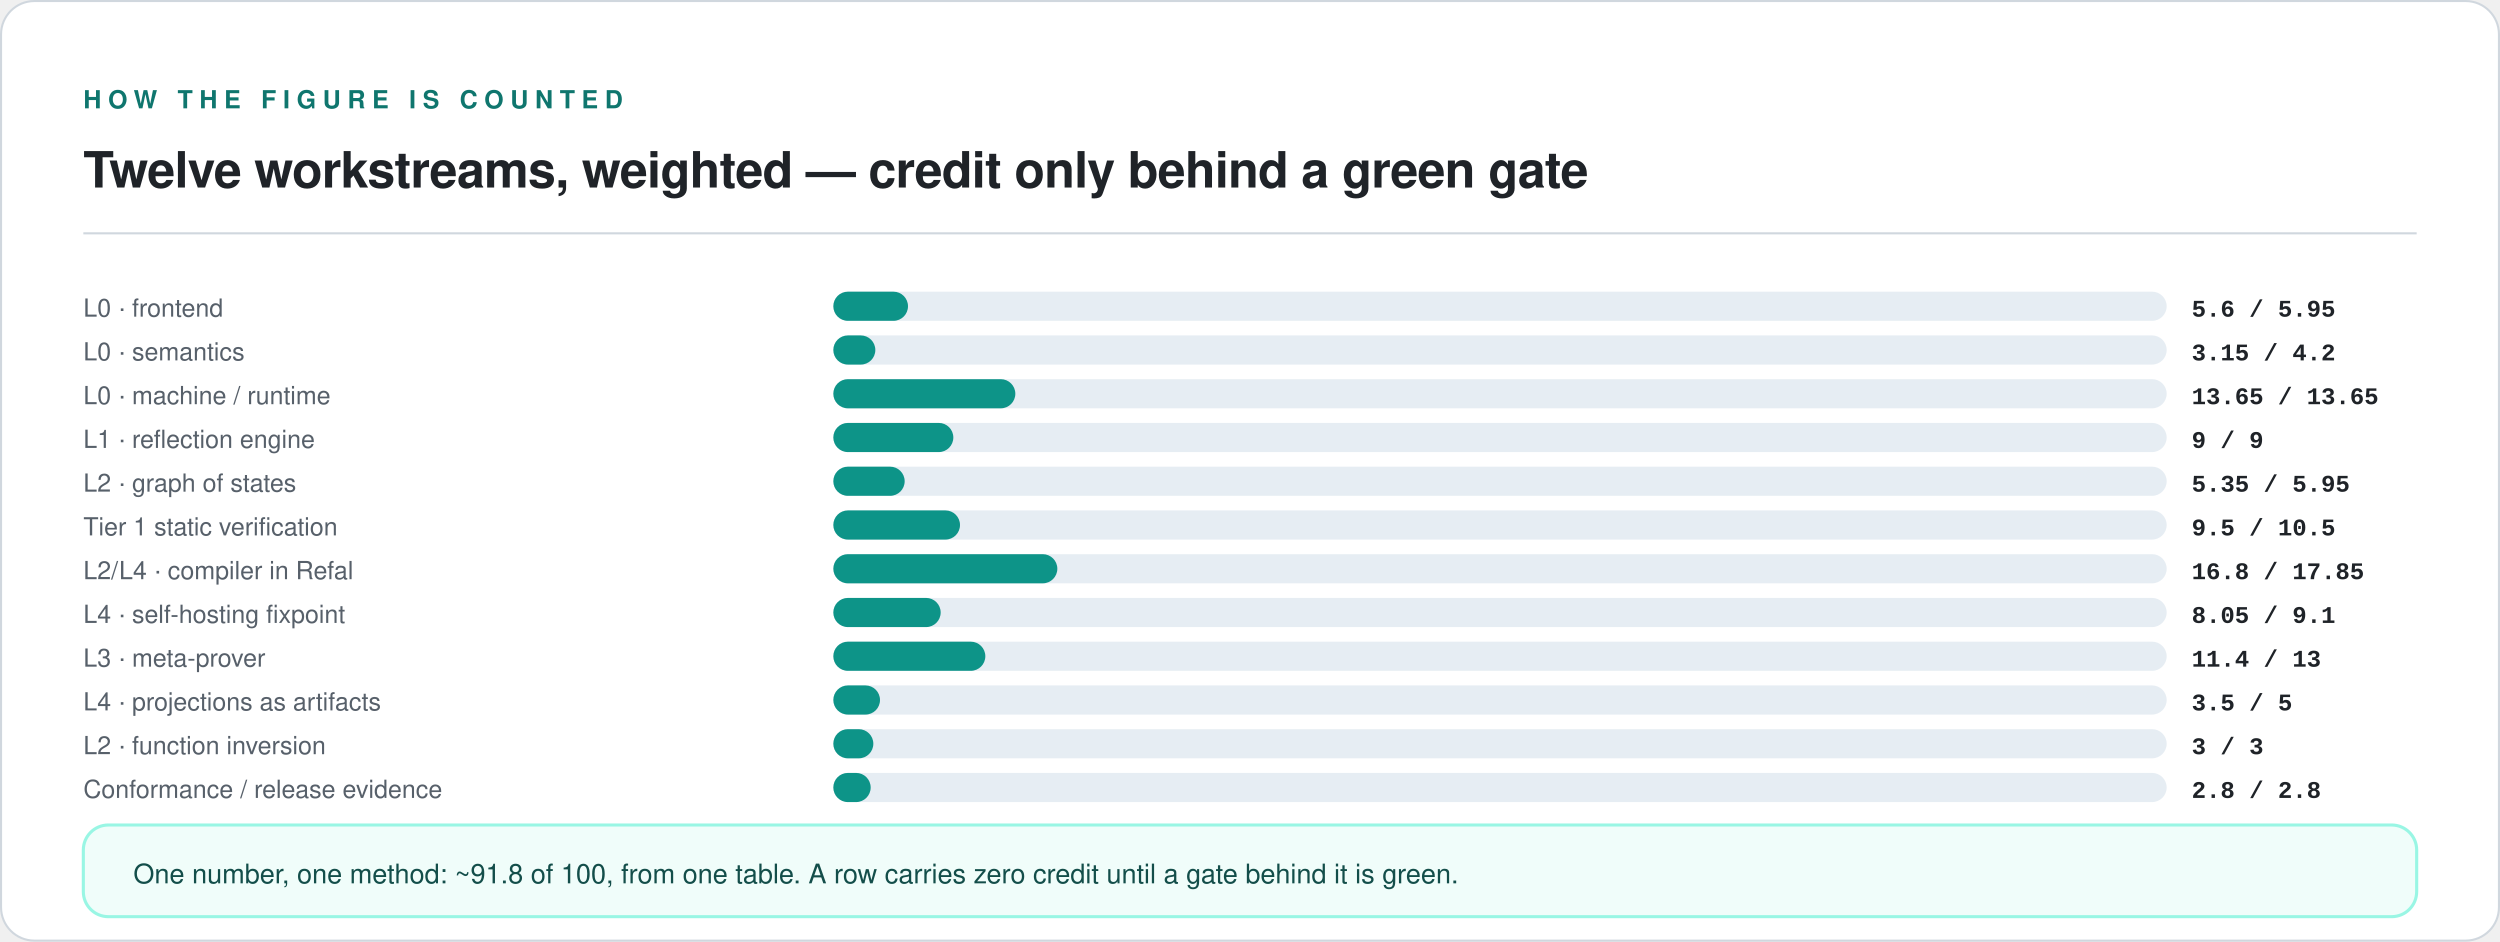
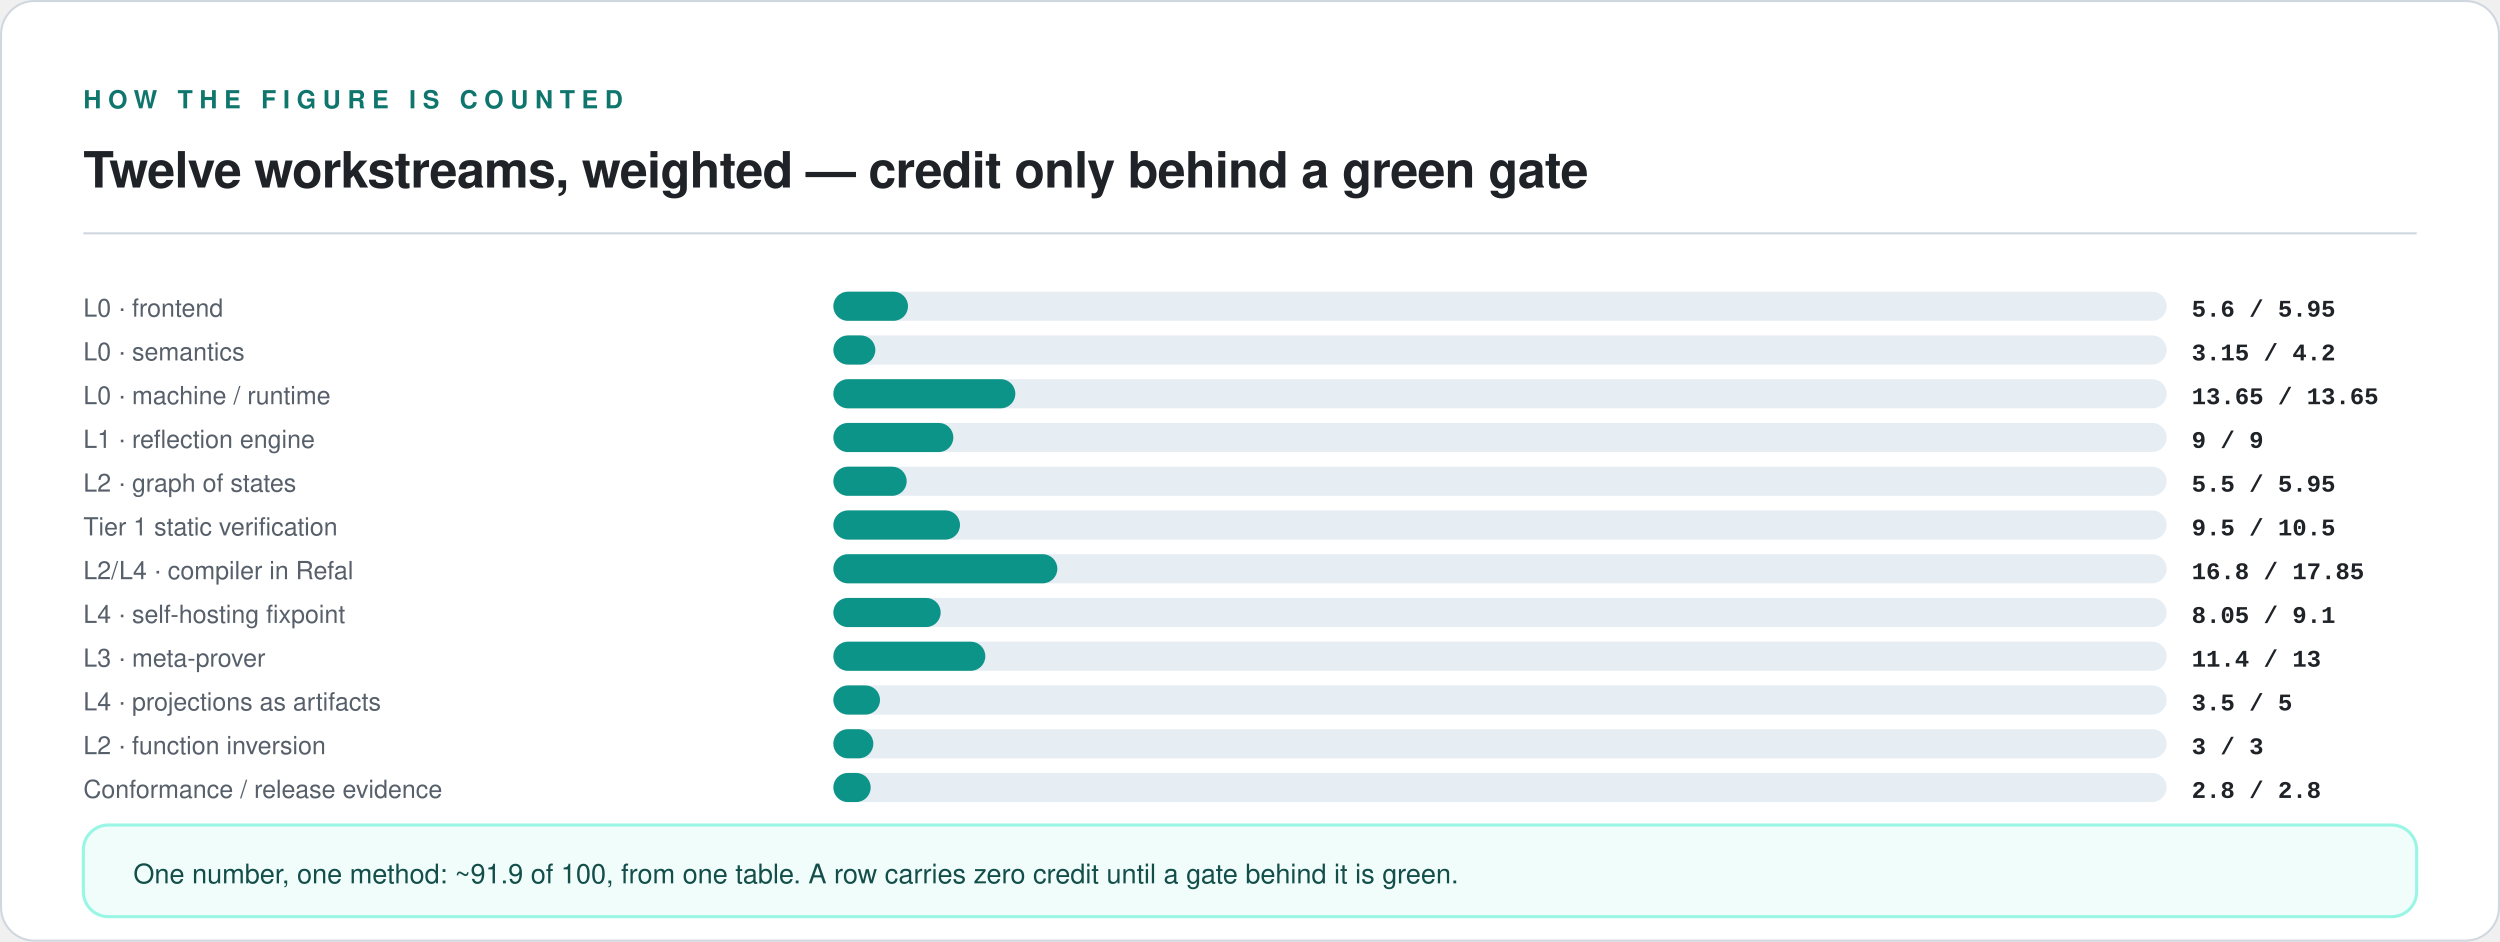
<svg xmlns="http://www.w3.org/2000/svg" viewBox="0 0 1200 452" width="1200" height="452" role="img" aria-labelledby="t d">
  <rect x="0.5" y="0.5" width="1199" height="451" rx="16" fill="#FFFFFF" stroke="#D0D7DE" stroke-width="1" />
  <text x="40" y="52" font-family="ui-sans-serif, -apple-system, 'Segoe UI', Helvetica, Arial, sans-serif" font-size="12" font-weight="600" letter-spacing="3.2" fill="#0F766E">HOW THE FIGURE IS COUNTED</text>
  <text x="40" y="90" font-family="ui-sans-serif, -apple-system, 'Segoe UI', Helvetica, Arial, sans-serif" font-size="24" font-weight="600" letter-spacing="-0.3" fill="#1F2328">Twelve workstreams, weighted — credit only behind a green gate</text>
  <line x1="40" y1="112" x2="1160" y2="112" stroke="#D0D7DE" stroke-width="1" />
  <text x="40" y="152" font-family="ui-sans-serif, -apple-system, 'Segoe UI', Helvetica, Arial, sans-serif" font-size="12" fill="#57606A">L0 · frontend</text>
  <rect x="400" y="140" width="640" height="14" rx="7" fill="#E6EDF3" />
  <rect x="400" y="140" width="35.84" height="14" rx="7" fill="#0D9488" />
  <text x="1052" y="152" font-family="ui-monospace, SFMono-Regular, 'SF Mono', Menlo, Consolas, 'Liberation Mono', monospace" font-size="11.5" font-weight="600" fill="#1F2328">5.6 / 5.95</text>
  <text x="40" y="173" font-family="ui-sans-serif, -apple-system, 'Segoe UI', Helvetica, Arial, sans-serif" font-size="12" fill="#57606A">L0 · semantics</text>
  <rect x="400" y="161" width="640" height="14" rx="7" fill="#E6EDF3" />
  <rect x="400" y="161" width="20.16" height="14" rx="7" fill="#0D9488" />
  <text x="1052" y="173" font-family="ui-monospace, SFMono-Regular, 'SF Mono', Menlo, Consolas, 'Liberation Mono', monospace" font-size="11.5" font-weight="600" fill="#1F2328">3.15 / 4.2</text>
  <text x="40" y="194" font-family="ui-sans-serif, -apple-system, 'Segoe UI', Helvetica, Arial, sans-serif" font-size="12" fill="#57606A">L0 · machine / runtime</text>
  <rect x="400" y="182" width="640" height="14" rx="7" fill="#E6EDF3" />
  <rect x="400" y="182" width="87.36" height="14" rx="7" fill="#0D9488" />
  <text x="1052" y="194" font-family="ui-monospace, SFMono-Regular, 'SF Mono', Menlo, Consolas, 'Liberation Mono', monospace" font-size="11.5" font-weight="600" fill="#1F2328">13.65 / 13.65</text>
  <text x="40" y="215" font-family="ui-sans-serif, -apple-system, 'Segoe UI', Helvetica, Arial, sans-serif" font-size="12" fill="#57606A">L1 · reflection engine</text>
  <rect x="400" y="203" width="640" height="14" rx="7" fill="#E6EDF3" />
  <rect x="400" y="203" width="57.6" height="14" rx="7" fill="#0D9488" />
  <text x="1052" y="215" font-family="ui-monospace, SFMono-Regular, 'SF Mono', Menlo, Consolas, 'Liberation Mono', monospace" font-size="11.5" font-weight="600" fill="#1F2328">9 / 9</text>
  <text x="40" y="236" font-family="ui-sans-serif, -apple-system, 'Segoe UI', Helvetica, Arial, sans-serif" font-size="12" fill="#57606A">L2 · graph of states</text>
  <rect x="400" y="224" width="640" height="14" rx="7" fill="#E6EDF3" />
-   <rect x="400" y="224" width="34.24" height="14" rx="7" fill="#0D9488" />
-   <text x="1052" y="236" font-family="ui-monospace, SFMono-Regular, 'SF Mono', Menlo, Consolas, 'Liberation Mono', monospace" font-size="11.5" font-weight="600" fill="#1F2328">5.35 / 5.95</text>
+   <rect x="400" y="224" width="35.2" height="14" rx="7" fill="#0D9488" />
+   <text x="1052" y="236" font-family="ui-monospace, SFMono-Regular, 'SF Mono', Menlo, Consolas, 'Liberation Mono', monospace" font-size="11.5" font-weight="600" fill="#1F2328">5.5 / 5.95</text>
  <text x="40" y="257" font-family="ui-sans-serif, -apple-system, 'Segoe UI', Helvetica, Arial, sans-serif" font-size="12" fill="#57606A">Tier 1 static verification</text>
  <rect x="400" y="245" width="640" height="14" rx="7" fill="#E6EDF3" />
  <rect x="400" y="245" width="60.8" height="14" rx="7" fill="#0D9488" />
  <text x="1052" y="257" font-family="ui-monospace, SFMono-Regular, 'SF Mono', Menlo, Consolas, 'Liberation Mono', monospace" font-size="11.5" font-weight="600" fill="#1F2328">9.5 / 10.5</text>
  <text x="40" y="278" font-family="ui-sans-serif, -apple-system, 'Segoe UI', Helvetica, Arial, sans-serif" font-size="12" fill="#57606A">L2/L4 · compiler in Refal</text>
  <rect x="400" y="266" width="640" height="14" rx="7" fill="#E6EDF3" />
  <rect x="400" y="266" width="107.52" height="14" rx="7" fill="#0D9488" />
  <text x="1052" y="278" font-family="ui-monospace, SFMono-Regular, 'SF Mono', Menlo, Consolas, 'Liberation Mono', monospace" font-size="11.5" font-weight="600" fill="#1F2328">16.8 / 17.85</text>
  <text x="40" y="299" font-family="ui-sans-serif, -apple-system, 'Segoe UI', Helvetica, Arial, sans-serif" font-size="12" fill="#57606A">L4 · self-hosting fixpoint</text>
  <rect x="400" y="287" width="640" height="14" rx="7" fill="#E6EDF3" />
  <rect x="400" y="287" width="51.52" height="14" rx="7" fill="#0D9488" />
  <text x="1052" y="299" font-family="ui-monospace, SFMono-Regular, 'SF Mono', Menlo, Consolas, 'Liberation Mono', monospace" font-size="11.5" font-weight="600" fill="#1F2328">8.05 / 9.1</text>
  <text x="40" y="320" font-family="ui-sans-serif, -apple-system, 'Segoe UI', Helvetica, Arial, sans-serif" font-size="12" fill="#57606A">L3 · meta-prover</text>
  <rect x="400" y="308" width="640" height="14" rx="7" fill="#E6EDF3" />
  <rect x="400" y="308" width="72.96" height="14" rx="7" fill="#0D9488" />
  <text x="1052" y="320" font-family="ui-monospace, SFMono-Regular, 'SF Mono', Menlo, Consolas, 'Liberation Mono', monospace" font-size="11.5" font-weight="600" fill="#1F2328">11.4 / 13</text>
  <text x="40" y="341" font-family="ui-sans-serif, -apple-system, 'Segoe UI', Helvetica, Arial, sans-serif" font-size="12" fill="#57606A">L4 · projections as artifacts</text>
  <rect x="400" y="329" width="640" height="14" rx="7" fill="#E6EDF3" />
  <rect x="400" y="329" width="22.4" height="14" rx="7" fill="#0D9488" />
  <text x="1052" y="341" font-family="ui-monospace, SFMono-Regular, 'SF Mono', Menlo, Consolas, 'Liberation Mono', monospace" font-size="11.5" font-weight="600" fill="#1F2328">3.5 / 5</text>
  <text x="40" y="362" font-family="ui-sans-serif, -apple-system, 'Segoe UI', Helvetica, Arial, sans-serif" font-size="12" fill="#57606A">L2 · function inversion</text>
  <rect x="400" y="350" width="640" height="14" rx="7" fill="#E6EDF3" />
  <rect x="400" y="350" width="19.2" height="14" rx="7" fill="#0D9488" />
  <text x="1052" y="362" font-family="ui-monospace, SFMono-Regular, 'SF Mono', Menlo, Consolas, 'Liberation Mono', monospace" font-size="11.5" font-weight="600" fill="#1F2328">3 / 3</text>
  <text x="40" y="383" font-family="ui-sans-serif, -apple-system, 'Segoe UI', Helvetica, Arial, sans-serif" font-size="12" fill="#57606A">Conformance / release evidence</text>
  <rect x="400" y="371" width="640" height="14" rx="7" fill="#E6EDF3" />
  <rect x="400" y="371" width="17.92" height="14" rx="7" fill="#0D9488" />
  <text x="1052" y="383" font-family="ui-monospace, SFMono-Regular, 'SF Mono', Menlo, Consolas, 'Liberation Mono', monospace" font-size="11.5" font-weight="600" fill="#1F2328">2.8 / 2.8</text>
  <rect x="40" y="396" width="1120" height="44" rx="12" fill="#F0FDFA" stroke="#99F6E4" stroke-width="1.5" />
-   <text x="64" y="424" font-family="ui-sans-serif, -apple-system, 'Segoe UI', Helvetica, Arial, sans-serif" font-size="13" fill="#134E4A">One number, one method: ~91.8 of 100, from one table. A row carries zero credit until a gate behind it is green.</text>
+   <text x="64" y="424" font-family="ui-sans-serif, -apple-system, 'Segoe UI', Helvetica, Arial, sans-serif" font-size="13" fill="#134E4A">One number, one method: ~91.9 of 100, from one table. A row carries zero credit until a gate behind it is green.</text>
</svg>
